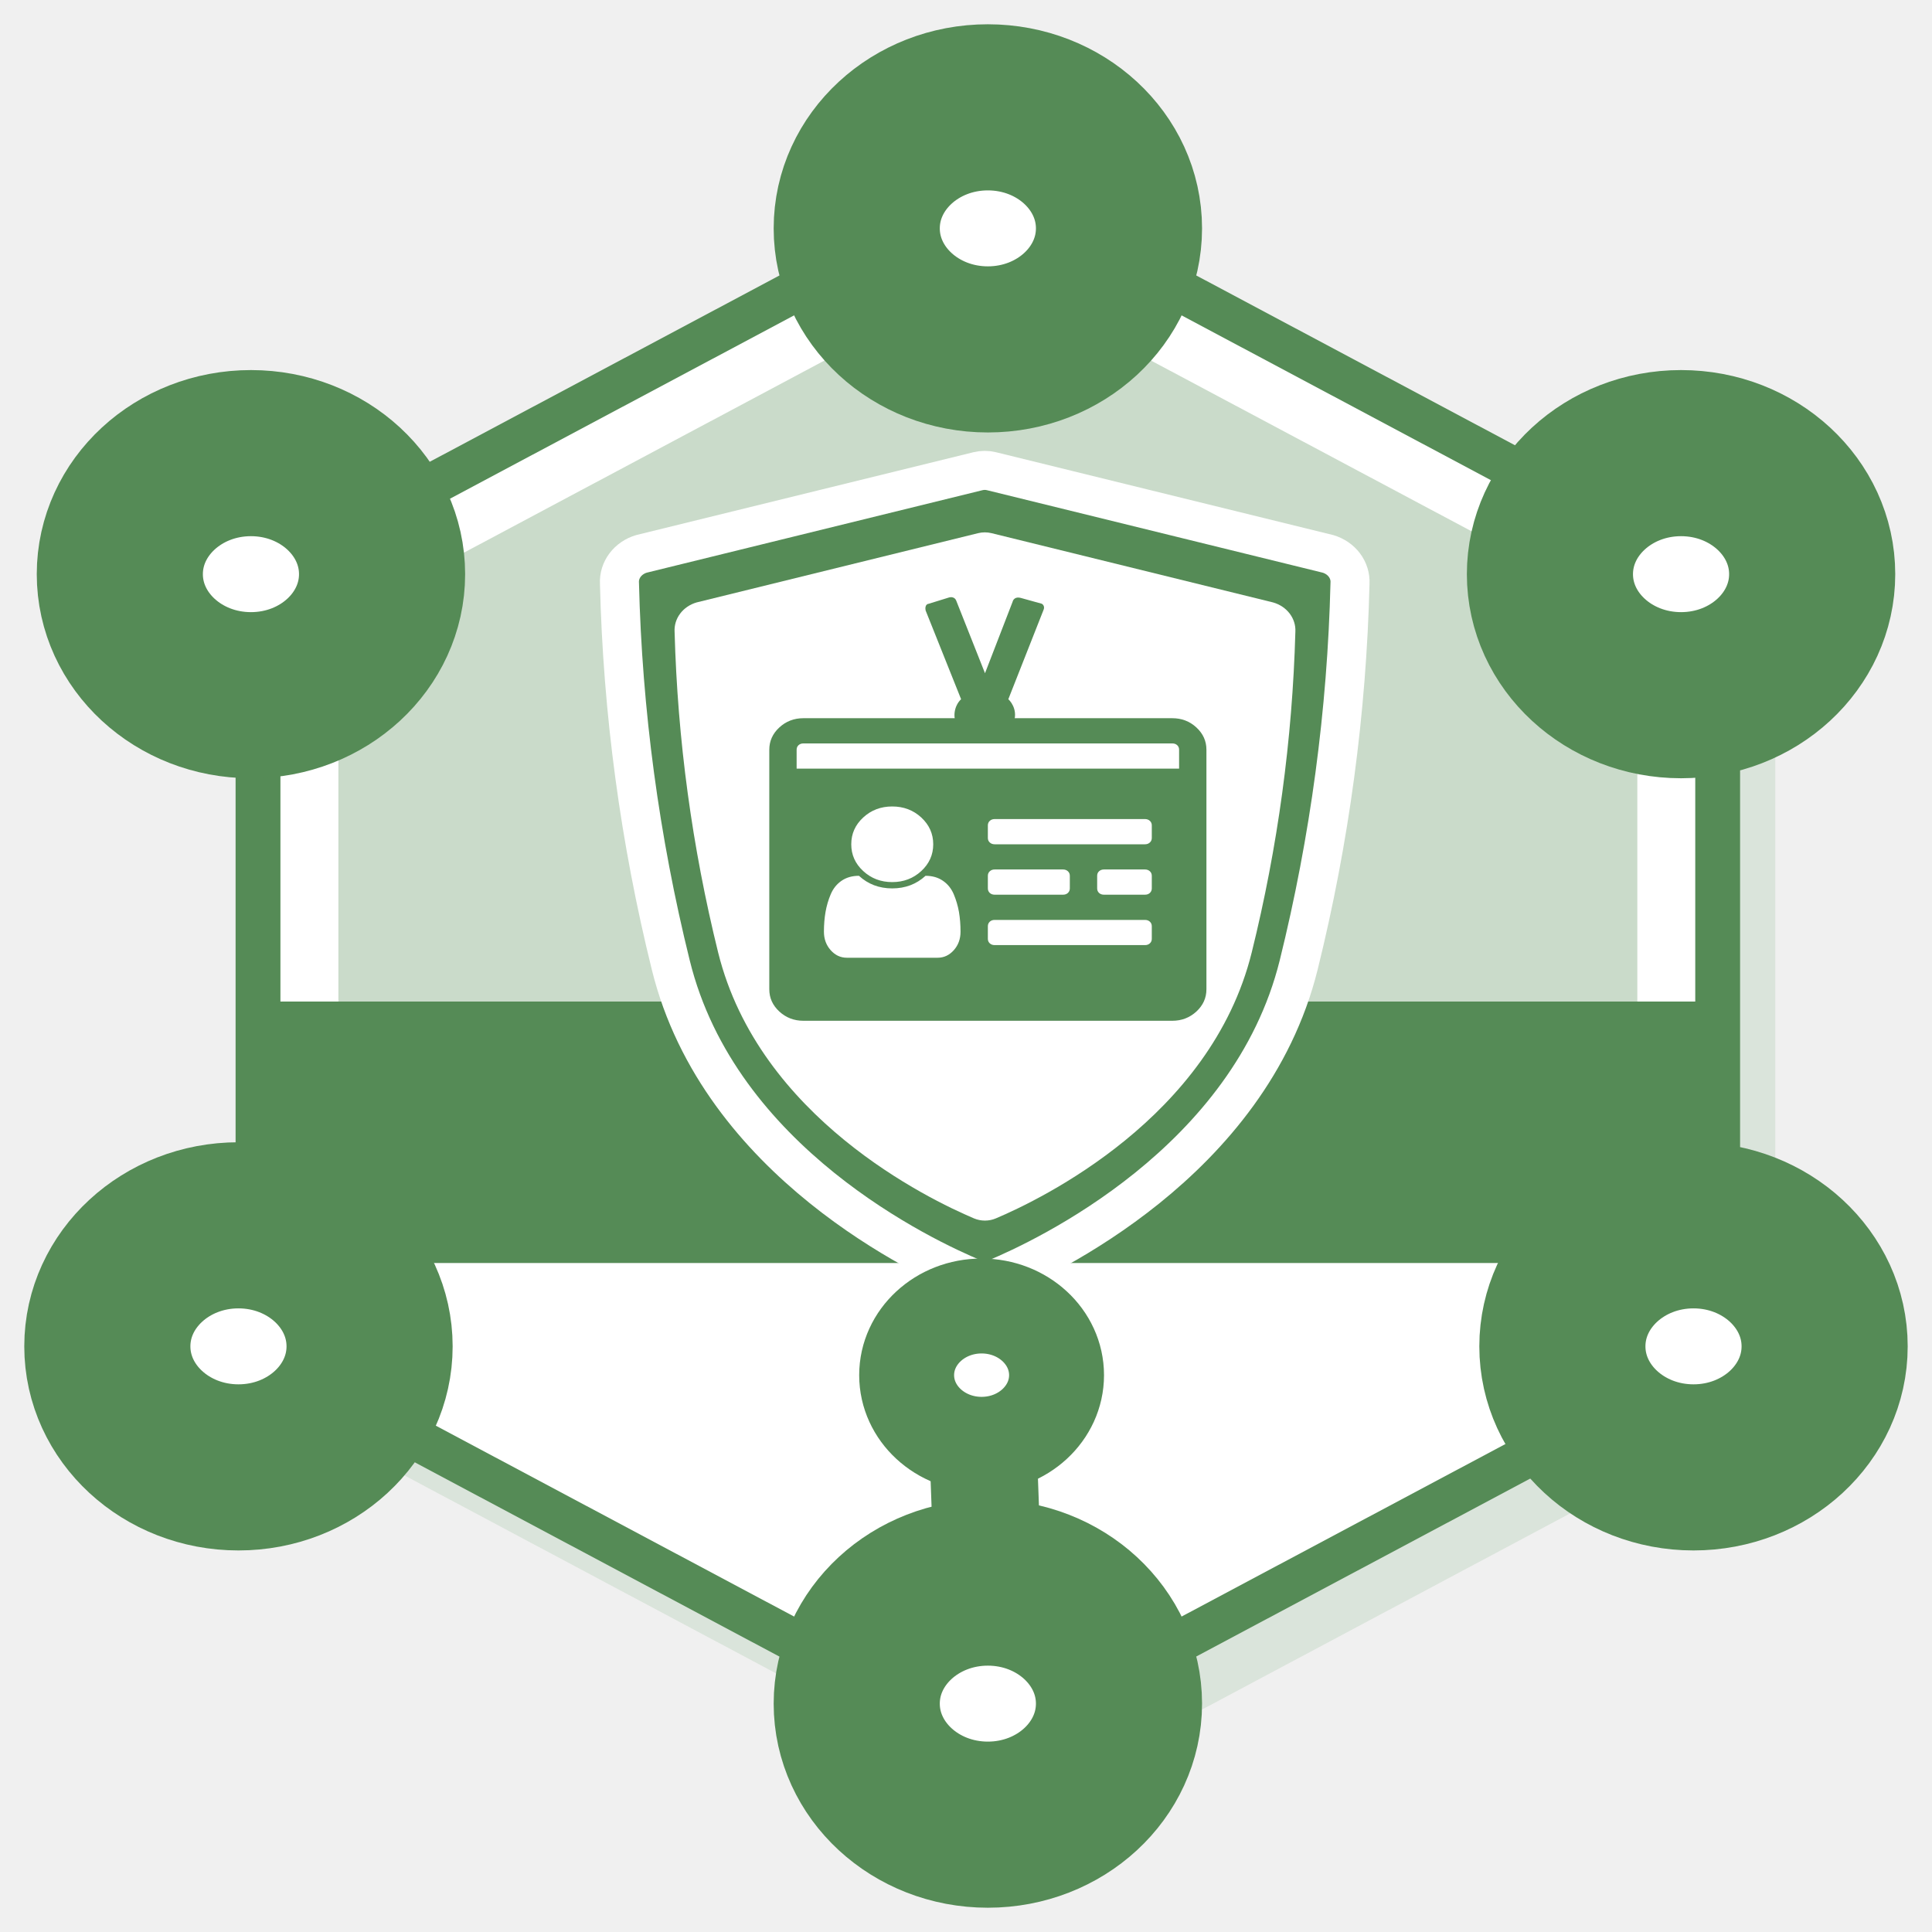
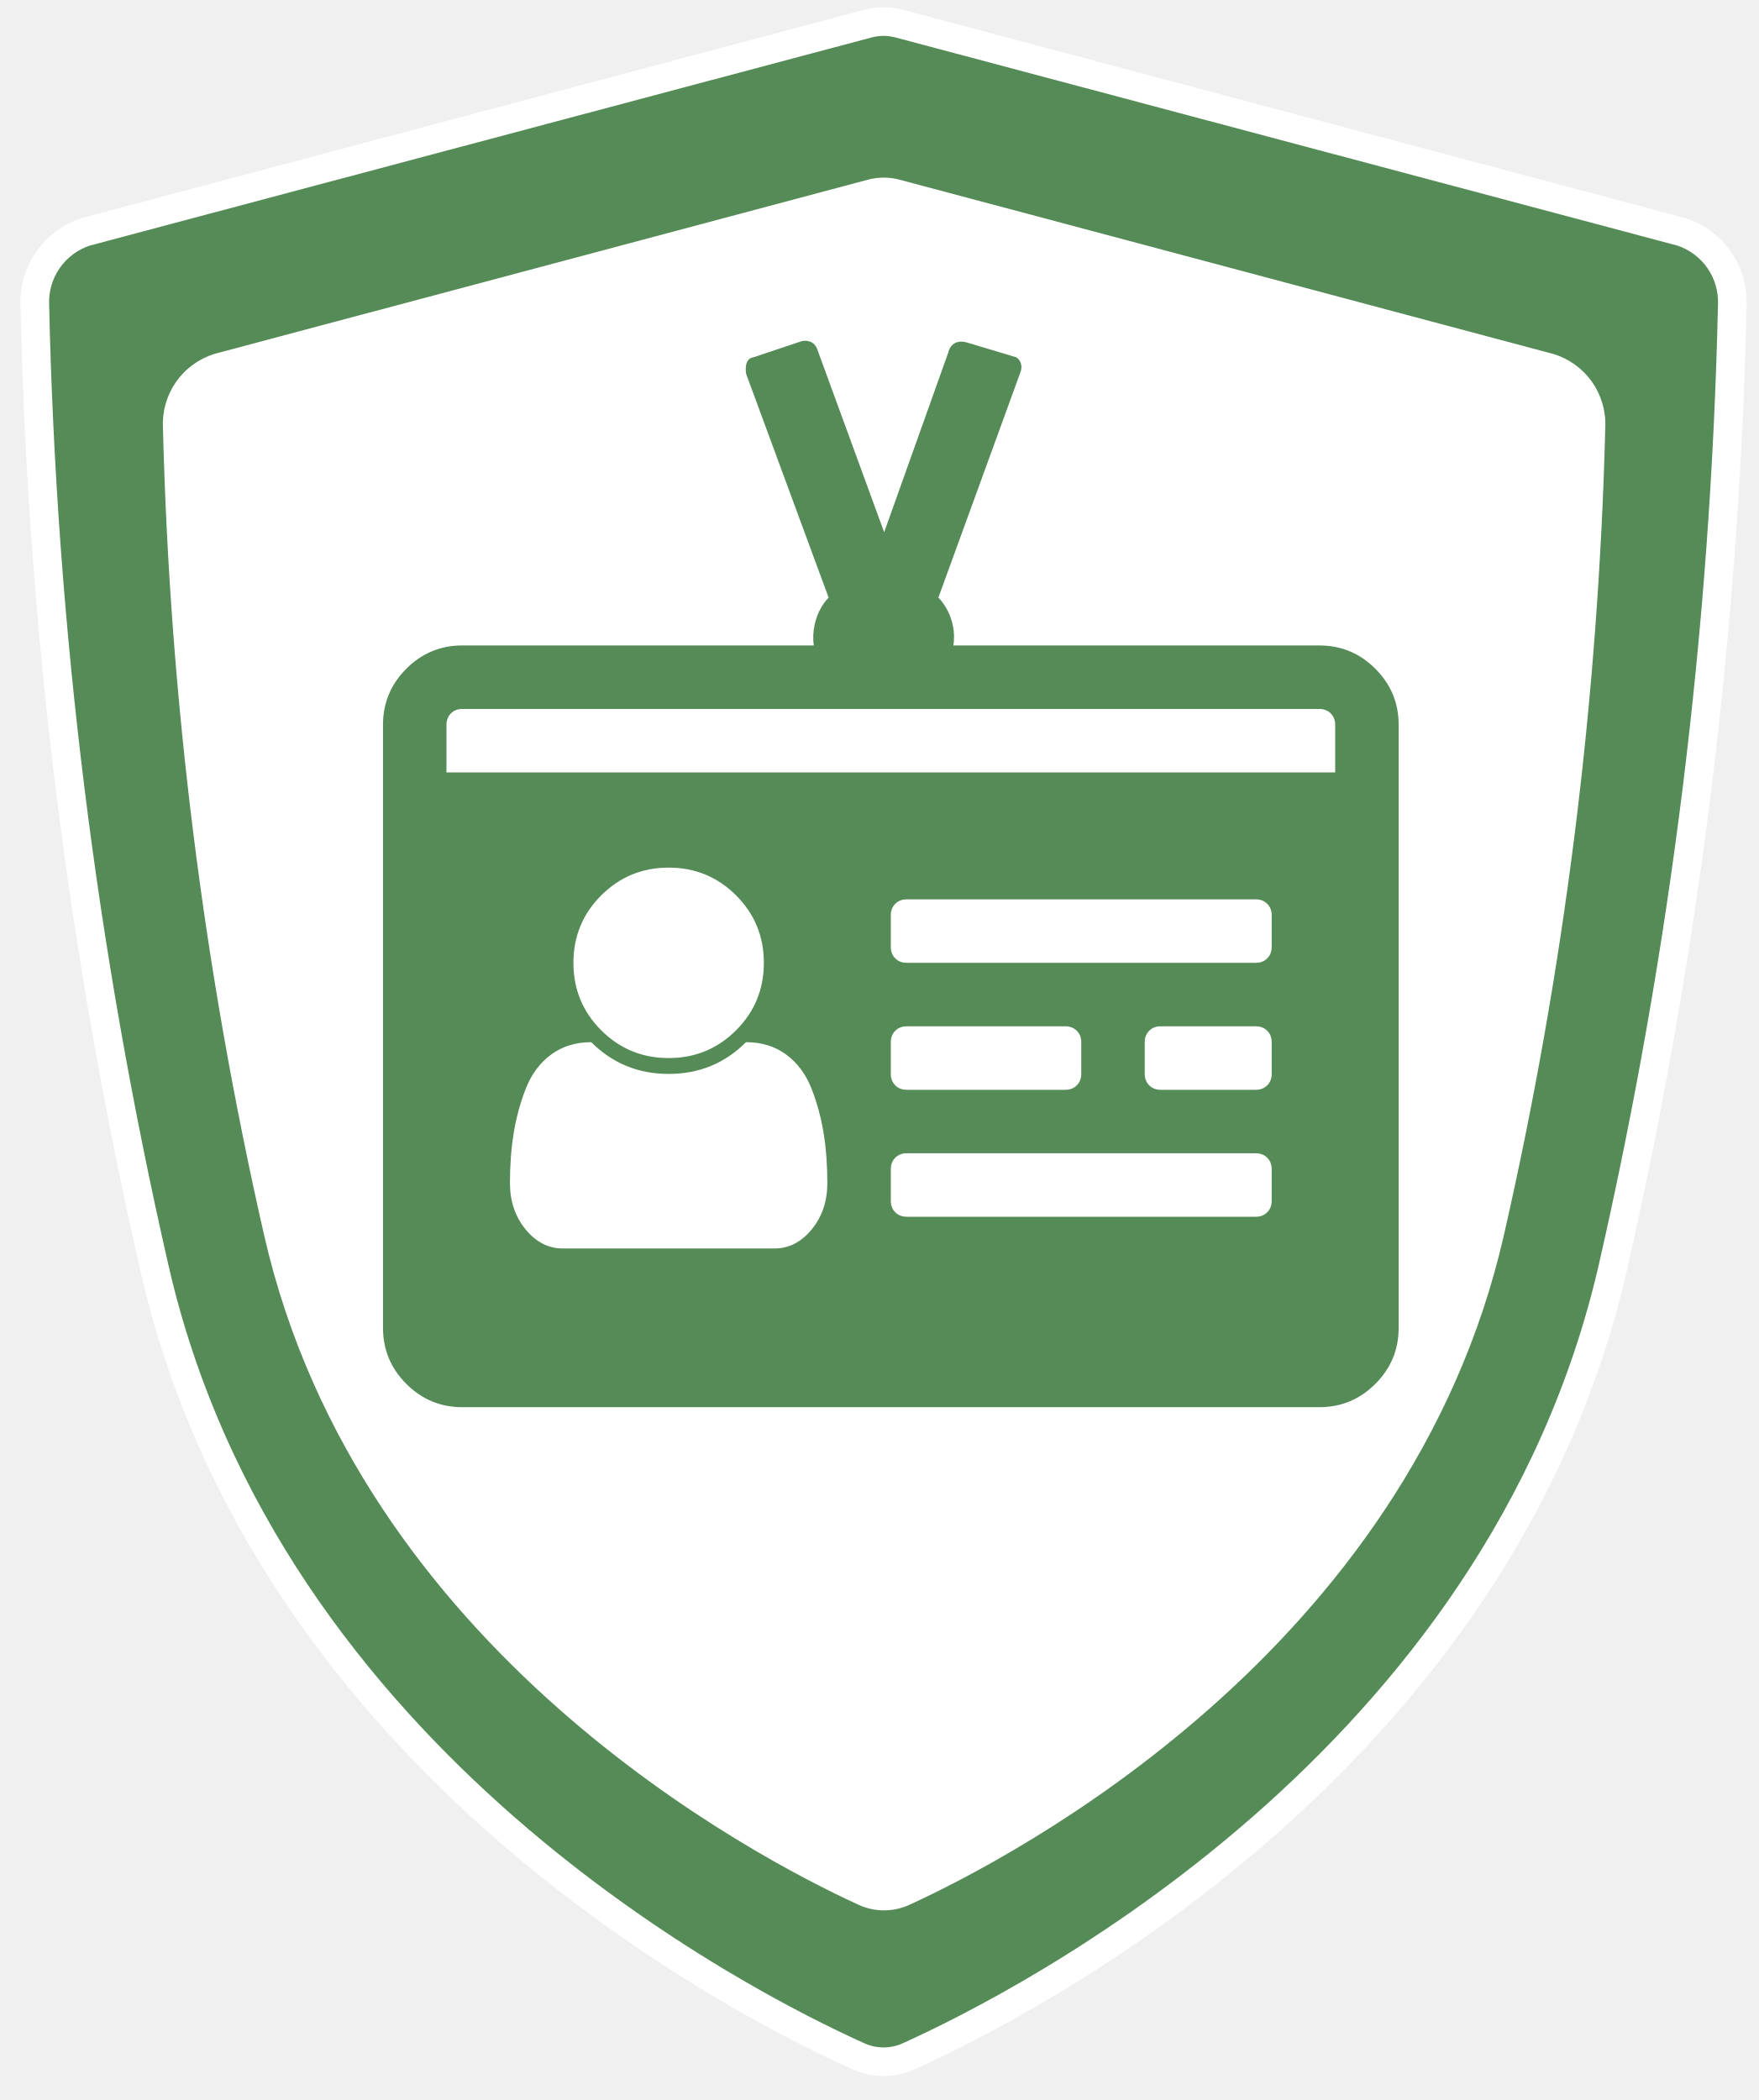
- <svg xmlns="http://www.w3.org/2000/svg" width="54" height="54" viewBox="0 0 54 54" fill="none">
-   <path opacity="0.58" d="M28.594 49.787C27.78 49.787 26.98 49.589 26.274 49.213L9.886 40.482C9.182 40.105 8.597 39.565 8.19 38.915C7.783 38.265 7.568 37.528 7.566 36.777V19.312C7.568 18.561 7.783 17.823 8.19 17.173C8.597 16.523 9.182 15.983 9.886 15.607L26.274 6.875C26.979 6.5 27.779 6.302 28.593 6.302C29.407 6.302 30.207 6.5 30.912 6.875L47.302 15.607C48.005 15.983 48.59 16.524 48.996 17.174C49.403 17.824 49.618 18.561 49.62 19.312V36.775C49.618 37.526 49.403 38.263 48.996 38.913C48.59 39.563 48.005 40.103 47.302 40.48L30.912 49.212C30.207 49.588 29.408 49.786 28.594 49.787Z" fill="#CADBCB" />
-   <path d="M27.611 48.745C26.797 48.744 25.997 48.547 25.293 48.171L8.903 39.439C8.199 39.063 7.615 38.522 7.208 37.872C6.801 37.222 6.587 36.485 6.585 35.735V18.268C6.587 17.517 6.801 16.78 7.208 16.13C7.615 15.48 8.199 14.94 8.903 14.563L25.293 5.831C25.997 5.456 26.797 5.258 27.611 5.258C28.425 5.258 29.224 5.456 29.929 5.831L46.319 14.563C47.022 14.94 47.606 15.48 48.013 16.13C48.42 16.78 48.635 17.517 48.636 18.268V35.731C48.635 36.482 48.42 37.219 48.013 37.869C47.606 38.519 47.022 39.059 46.319 39.436L29.929 48.168C29.224 48.545 28.425 48.743 27.611 48.745Z" fill="#558B56" />
-   <path d="M47.383 35.731V18.267C47.383 17.719 47.226 17.181 46.929 16.706C46.633 16.232 46.206 15.837 45.692 15.563L29.302 6.831C28.788 6.557 28.204 6.413 27.61 6.413C27.017 6.413 26.433 6.557 25.919 6.831L9.529 15.563C9.015 15.837 8.588 16.232 8.292 16.706C7.995 17.181 7.838 17.719 7.838 18.267V35.731C7.838 36.279 7.995 36.817 8.292 37.292C8.588 37.767 9.015 38.161 9.529 38.435L25.919 47.167C26.433 47.441 27.017 47.585 27.61 47.585C28.204 47.585 28.788 47.441 29.302 47.167L45.692 38.435C46.206 38.161 46.633 37.767 46.929 37.292C47.226 36.817 47.383 36.279 47.383 35.731Z" fill="white" />
-   <path d="M45.764 18.268V31.755L9.458 32.168V18.268C9.457 17.982 9.537 17.701 9.69 17.452C9.843 17.204 10.064 16.997 10.331 16.852L26.721 8.118C26.99 7.975 27.295 7.899 27.606 7.899C27.916 7.899 28.221 7.975 28.491 8.118L44.891 16.852C45.158 16.997 45.379 17.204 45.532 17.452C45.685 17.701 45.765 17.982 45.764 18.268Z" fill="#558B56" fill-opacity="0.31" />
-   <path d="M47.2 35.301H7.804L7.624 27.993H47.743L47.2 35.301Z" fill="#558B56" />
-   <path d="M46.6 34.834C46.6 34.946 46.564 35.055 46.497 35.148C46.43 35.24 46.334 35.312 46.223 35.355C46.111 35.398 45.988 35.409 45.87 35.387C45.751 35.365 45.642 35.312 45.557 35.233C45.471 35.154 45.413 35.054 45.39 34.944C45.366 34.835 45.378 34.721 45.424 34.618C45.471 34.516 45.549 34.428 45.649 34.365C45.75 34.304 45.868 34.27 45.989 34.27C46.151 34.27 46.306 34.33 46.421 34.436C46.535 34.541 46.6 34.685 46.6 34.834Z" fill="white" />
-   <path d="M9.821 34.834C9.821 34.946 9.786 35.055 9.718 35.148C9.651 35.24 9.556 35.312 9.444 35.355C9.333 35.398 9.21 35.409 9.091 35.387C8.973 35.365 8.864 35.312 8.779 35.233C8.693 35.154 8.635 35.054 8.611 34.944C8.588 34.835 8.6 34.721 8.646 34.618C8.692 34.516 8.771 34.428 8.871 34.365C8.972 34.304 9.09 34.27 9.211 34.27C9.373 34.27 9.528 34.33 9.643 34.436C9.757 34.541 9.821 34.685 9.821 34.834Z" fill="white" />
-   <path d="M22.55 21.632L20.395 21.621" stroke="white" stroke-width="0.547" stroke-linecap="round" stroke-linejoin="round" />
-   <path d="M37.117 15.481L27.711 13.17C27.588 13.14 27.459 13.14 27.336 13.17L17.929 15.481C17.743 15.536 17.582 15.646 17.471 15.794C17.36 15.942 17.304 16.12 17.314 16.3C17.401 19.893 17.882 23.469 18.749 26.974C20.105 32.482 25.841 35.163 27.222 35.737C27.317 35.776 27.419 35.797 27.523 35.797C27.627 35.797 27.73 35.776 27.825 35.737C29.206 35.161 34.931 32.482 36.298 26.974C37.165 23.469 37.646 19.893 37.733 16.3C37.743 16.12 37.687 15.942 37.576 15.794C37.465 15.646 37.303 15.536 37.117 15.481Z" fill="#558B56" stroke="white" stroke-width="1.091" stroke-linecap="round" stroke-linejoin="round" />
-   <path d="M35.582 16.838L27.713 14.902C27.591 14.872 27.462 14.872 27.339 14.902L19.471 16.838C19.284 16.892 19.122 17.002 19.011 17.15C18.899 17.298 18.845 17.476 18.855 17.657C18.937 20.676 19.345 23.68 20.073 26.625C21.218 31.24 25.969 33.523 27.222 34.054C27.319 34.095 27.423 34.116 27.529 34.116C27.635 34.116 27.739 34.095 27.835 34.054C29.089 33.523 33.84 31.24 34.985 26.625C35.714 23.681 36.123 20.676 36.206 17.657C36.216 17.476 36.159 17.297 36.046 17.148C35.933 17 35.77 16.891 35.582 16.838Z" fill="white" />
-   <path d="M28.292 20.273C28.476 19.936 28.296 19.646 28.183 19.543L29.163 17.057C29.211 16.956 29.154 16.894 29.119 16.875L28.528 16.711C28.374 16.67 28.314 16.766 28.303 16.819L27.531 18.817L26.726 16.786C26.686 16.685 26.581 16.684 26.534 16.697L25.959 16.875C25.858 16.886 25.858 17.004 25.871 17.062L26.863 19.543C26.69 19.703 26.571 20.066 26.819 20.381C27.063 20.691 27.422 20.752 27.608 20.703C27.759 20.7 28.108 20.61 28.292 20.273Z" fill="#558B56" />
-   <path d="M26.847 26.042C26.847 25.844 26.832 25.66 26.803 25.489C26.773 25.318 26.724 25.153 26.657 24.993C26.589 24.834 26.488 24.708 26.352 24.616C26.217 24.524 26.056 24.479 25.869 24.479C25.614 24.713 25.304 24.831 24.938 24.831C24.572 24.831 24.262 24.713 24.008 24.479C23.821 24.479 23.66 24.524 23.524 24.616C23.389 24.708 23.288 24.834 23.22 24.993C23.152 25.153 23.104 25.318 23.074 25.489C23.044 25.66 23.029 25.844 23.029 26.042C23.029 26.244 23.092 26.416 23.217 26.557C23.342 26.698 23.493 26.769 23.668 26.769H26.209C26.384 26.769 26.534 26.698 26.66 26.557C26.785 26.416 26.847 26.244 26.847 26.042ZM26.084 23.598C26.084 23.304 25.972 23.055 25.75 22.849C25.527 22.643 25.256 22.541 24.938 22.541C24.62 22.541 24.35 22.643 24.127 22.849C23.904 23.055 23.793 23.304 23.793 23.598C23.793 23.891 23.904 24.141 24.127 24.346C24.35 24.552 24.62 24.655 24.938 24.655C25.256 24.655 25.527 24.552 25.75 24.346C25.972 24.141 26.084 23.891 26.084 23.598ZM32.193 26.24V25.888C32.193 25.837 32.175 25.794 32.139 25.761C32.103 25.728 32.058 25.712 32.002 25.712H27.802C27.746 25.712 27.701 25.728 27.665 25.761C27.629 25.794 27.611 25.837 27.611 25.888V26.24C27.611 26.292 27.629 26.334 27.665 26.367C27.701 26.4 27.746 26.416 27.802 26.416H32.002C32.058 26.416 32.103 26.4 32.139 26.367C32.175 26.334 32.193 26.292 32.193 26.24ZM29.902 24.831V24.479C29.902 24.427 29.884 24.385 29.848 24.352C29.812 24.319 29.767 24.302 29.711 24.302H27.802C27.746 24.302 27.701 24.319 27.665 24.352C27.629 24.385 27.611 24.427 27.611 24.479V24.831C27.611 24.882 27.629 24.924 27.665 24.958C27.701 24.991 27.746 25.007 27.802 25.007H29.711C29.767 25.007 29.812 24.991 29.848 24.958C29.884 24.924 29.902 24.882 29.902 24.831ZM32.193 24.831V24.479C32.193 24.427 32.175 24.385 32.139 24.352C32.103 24.319 32.058 24.302 32.002 24.302H30.857C30.801 24.302 30.755 24.319 30.719 24.352C30.683 24.385 30.666 24.427 30.666 24.479V24.831C30.666 24.882 30.683 24.924 30.719 24.958C30.755 24.991 30.801 25.007 30.857 25.007H32.002C32.058 25.007 32.103 24.991 32.139 24.958C32.175 24.924 32.193 24.882 32.193 24.831ZM32.193 23.422V23.069C32.193 23.018 32.175 22.976 32.139 22.943C32.103 22.91 32.058 22.893 32.002 22.893H27.802C27.746 22.893 27.701 22.91 27.665 22.943C27.629 22.976 27.611 23.018 27.611 23.069V23.422C27.611 23.473 27.629 23.515 27.665 23.548C27.701 23.581 27.746 23.598 27.802 23.598H32.002C32.058 23.598 32.103 23.581 32.139 23.548C32.175 23.515 32.193 23.473 32.193 23.422ZM22.266 21.484H32.956V20.955C32.956 20.904 32.939 20.861 32.903 20.828C32.867 20.795 32.821 20.779 32.766 20.779H22.456C22.401 20.779 22.355 20.795 22.319 20.828C22.284 20.861 22.266 20.904 22.266 20.955V21.484ZM33.72 20.955V27.65C33.72 27.892 33.627 28.099 33.44 28.272C33.253 28.444 33.028 28.531 32.766 28.531H22.456C22.194 28.531 21.969 28.444 21.782 28.272C21.595 28.099 21.502 27.892 21.502 27.65V20.955C21.502 20.713 21.595 20.506 21.782 20.333C21.969 20.16 22.194 20.074 22.456 20.074H32.766C33.028 20.074 33.253 20.16 33.44 20.333C33.627 20.506 33.72 20.713 33.72 20.955Z" fill="#558B56" />
-   <ellipse cx="27.611" cy="6.383" rx="3.665" ry="3.383" fill="white" stroke="#558B56" stroke-width="4.643" />
-   <ellipse cx="46.986" cy="16.048" rx="3.665" ry="3.383" fill="white" stroke="#558B56" stroke-width="4.643" />
-   <ellipse cx="47.334" cy="37.631" rx="3.665" ry="3.383" fill="white" stroke="#558B56" stroke-width="4.643" />
-   <ellipse cx="6.665" cy="37.631" rx="3.665" ry="3.383" fill="white" stroke="#558B56" stroke-width="4.643" />
-   <ellipse cx="7.014" cy="16.048" rx="3.665" ry="3.383" fill="white" stroke="#558B56" stroke-width="4.643" />
-   <ellipse cx="27.611" cy="47.617" rx="3.665" ry="3.383" fill="white" stroke="#558B56" stroke-width="4.643" />
-   <ellipse cx="27.436" cy="38.436" rx="2.095" ry="1.933" fill="white" stroke="#558B56" stroke-width="2.653" />
-   <line x1="29.08" y1="43.209" x2="26.082" y2="43.319" stroke="#558B56" stroke-width="4.422" />
+ <svg xmlns="http://www.w3.org/2000/svg" width="67" height="80" viewBox="0 0 67 80" fill="none">
+   <path d="M17.912 29.939L11.086 29.9" stroke="white" stroke-width="0.547" stroke-linecap="round" stroke-linejoin="round" />
+   <path d="M64.04 8.829L34.252 0.899C33.863 0.796 33.454 0.796 33.066 0.899L3.278 8.829C2.689 9.017 2.178 9.395 1.826 9.903C1.473 10.411 1.298 11.021 1.327 11.639C1.604 23.97 3.127 36.241 5.873 48.266C10.168 67.168 28.332 76.37 32.705 78.337C33.005 78.473 33.33 78.543 33.659 78.543C33.988 78.543 34.313 78.473 34.612 78.337C38.986 76.361 57.115 67.168 61.445 48.266C64.191 36.241 65.713 23.97 65.99 11.639C66.019 11.021 65.844 10.411 65.492 9.903C65.139 9.395 64.629 9.017 64.04 8.829Z" fill="#558B56" stroke="white" stroke-width="1.091" stroke-linecap="round" stroke-linejoin="round" />
+   <path d="M59.176 13.485L34.26 6.843C33.871 6.74 33.462 6.74 33.074 6.843L8.157 13.485C7.567 13.671 7.055 14.048 6.702 14.556C6.349 15.065 6.175 15.676 6.207 16.294C6.467 26.656 7.759 36.966 10.065 47.071C13.691 62.906 28.735 70.741 32.704 72.563C33.009 72.703 33.34 72.776 33.675 72.776C34.01 72.776 34.342 72.703 34.646 72.563C38.616 70.741 53.66 62.906 57.286 47.071C59.594 36.966 60.889 26.656 61.152 16.294C61.183 15.673 61.005 15.059 60.647 14.55C60.289 14.041 59.771 13.666 59.176 13.485Z" fill="white" />
+   <path d="M36.094 25.271C36.676 24.115 36.105 23.119 35.747 22.766L38.852 14.237C39.004 13.89 38.823 13.675 38.713 13.611L36.839 13.049C36.354 12.908 36.163 13.236 36.128 13.418L33.682 20.276L31.133 13.306C31.008 12.959 30.676 12.958 30.526 13.001L28.704 13.611C28.385 13.649 28.386 14.055 28.427 14.253L31.566 22.766C31.019 23.315 30.643 24.561 31.428 25.641C32.201 26.706 33.338 26.915 33.925 26.749C34.405 26.738 35.511 26.428 36.094 25.271Z" fill="#558B56" />
+   <path d="M31.517 45.067C31.517 44.387 31.47 43.754 31.375 43.169C31.281 42.583 31.127 42.016 30.913 41.468C30.698 40.921 30.377 40.489 29.949 40.174C29.521 39.859 29.011 39.702 28.419 39.702C27.613 40.508 26.63 40.911 25.472 40.911C24.313 40.911 23.331 40.508 22.524 39.702C21.933 39.702 21.422 39.859 20.994 40.174C20.566 40.489 20.245 40.921 20.031 41.468C19.817 42.016 19.662 42.583 19.568 43.169C19.473 43.754 19.426 44.387 19.426 45.067C19.426 45.76 19.625 46.349 20.021 46.834C20.418 47.319 20.893 47.561 21.448 47.561H29.496C30.05 47.561 30.525 47.319 30.922 46.834C31.319 46.349 31.517 45.76 31.517 45.067ZM29.099 36.679C29.099 35.672 28.746 34.815 28.041 34.11C27.336 33.405 26.479 33.052 25.472 33.052C24.464 33.052 23.608 33.405 22.902 34.11C22.197 34.815 21.844 35.672 21.844 36.679C21.844 37.687 22.197 38.543 22.902 39.249C23.608 39.954 24.464 40.307 25.472 40.307C26.479 40.307 27.336 39.954 28.041 39.249C28.746 38.543 29.099 37.687 29.099 36.679ZM48.444 45.748V44.538C48.444 44.362 48.388 44.217 48.274 44.104C48.161 43.99 48.016 43.934 47.84 43.934H34.54C34.364 43.934 34.219 43.99 34.105 44.104C33.992 44.217 33.935 44.362 33.935 44.538V45.748C33.935 45.924 33.992 46.069 34.105 46.182C34.219 46.295 34.364 46.352 34.54 46.352H47.84C48.016 46.352 48.161 46.295 48.274 46.182C48.388 46.069 48.444 45.924 48.444 45.748ZM41.19 40.911V39.702C41.19 39.526 41.133 39.381 41.02 39.267C40.907 39.154 40.762 39.097 40.585 39.097H34.54C34.364 39.097 34.219 39.154 34.105 39.267C33.992 39.381 33.935 39.526 33.935 39.702V40.911C33.935 41.087 33.992 41.232 34.105 41.346C34.219 41.459 34.364 41.516 34.54 41.516H40.585C40.762 41.516 40.907 41.459 41.02 41.346C41.133 41.232 41.19 41.087 41.19 40.911ZM48.444 40.911V39.702C48.444 39.526 48.388 39.381 48.274 39.267C48.161 39.154 48.016 39.097 47.84 39.097H44.213C44.036 39.097 43.891 39.154 43.778 39.267C43.665 39.381 43.608 39.526 43.608 39.702V40.911C43.608 41.087 43.665 41.232 43.778 41.346C43.891 41.459 44.036 41.516 44.213 41.516H47.84C48.016 41.516 48.161 41.459 48.274 41.346C48.388 41.232 48.444 41.087 48.444 40.911ZM48.444 36.075V34.866C48.444 34.689 48.388 34.544 48.274 34.431C48.161 34.318 48.016 34.261 47.84 34.261H34.54C34.364 34.261 34.219 34.318 34.105 34.431C33.992 34.544 33.935 34.689 33.935 34.866V36.075C33.935 36.251 33.992 36.396 34.105 36.509C34.219 36.623 34.364 36.679 34.54 36.679H47.84C48.016 36.679 48.161 36.623 48.274 36.509C48.388 36.396 48.444 36.251 48.444 36.075ZM17.008 29.425H50.863V27.611C50.863 27.435 50.806 27.29 50.693 27.177C50.579 27.063 50.434 27.007 50.258 27.007H17.613C17.436 27.007 17.291 27.063 17.178 27.177C17.065 27.29 17.008 27.435 17.008 27.611V29.425ZM53.281 27.611V50.584C53.281 51.415 52.985 52.127 52.393 52.719C51.801 53.311 51.089 53.607 50.258 53.607H17.613C16.781 53.607 16.07 53.311 15.478 52.719C14.886 52.127 14.59 51.415 14.59 50.584V27.611C14.59 26.78 14.886 26.068 15.478 25.476C16.07 24.884 16.781 24.588 17.613 24.588H50.258C51.089 24.588 51.801 24.884 52.393 25.476C52.985 26.068 53.281 26.78 53.281 27.611Z" fill="#558B56" />
</svg>
